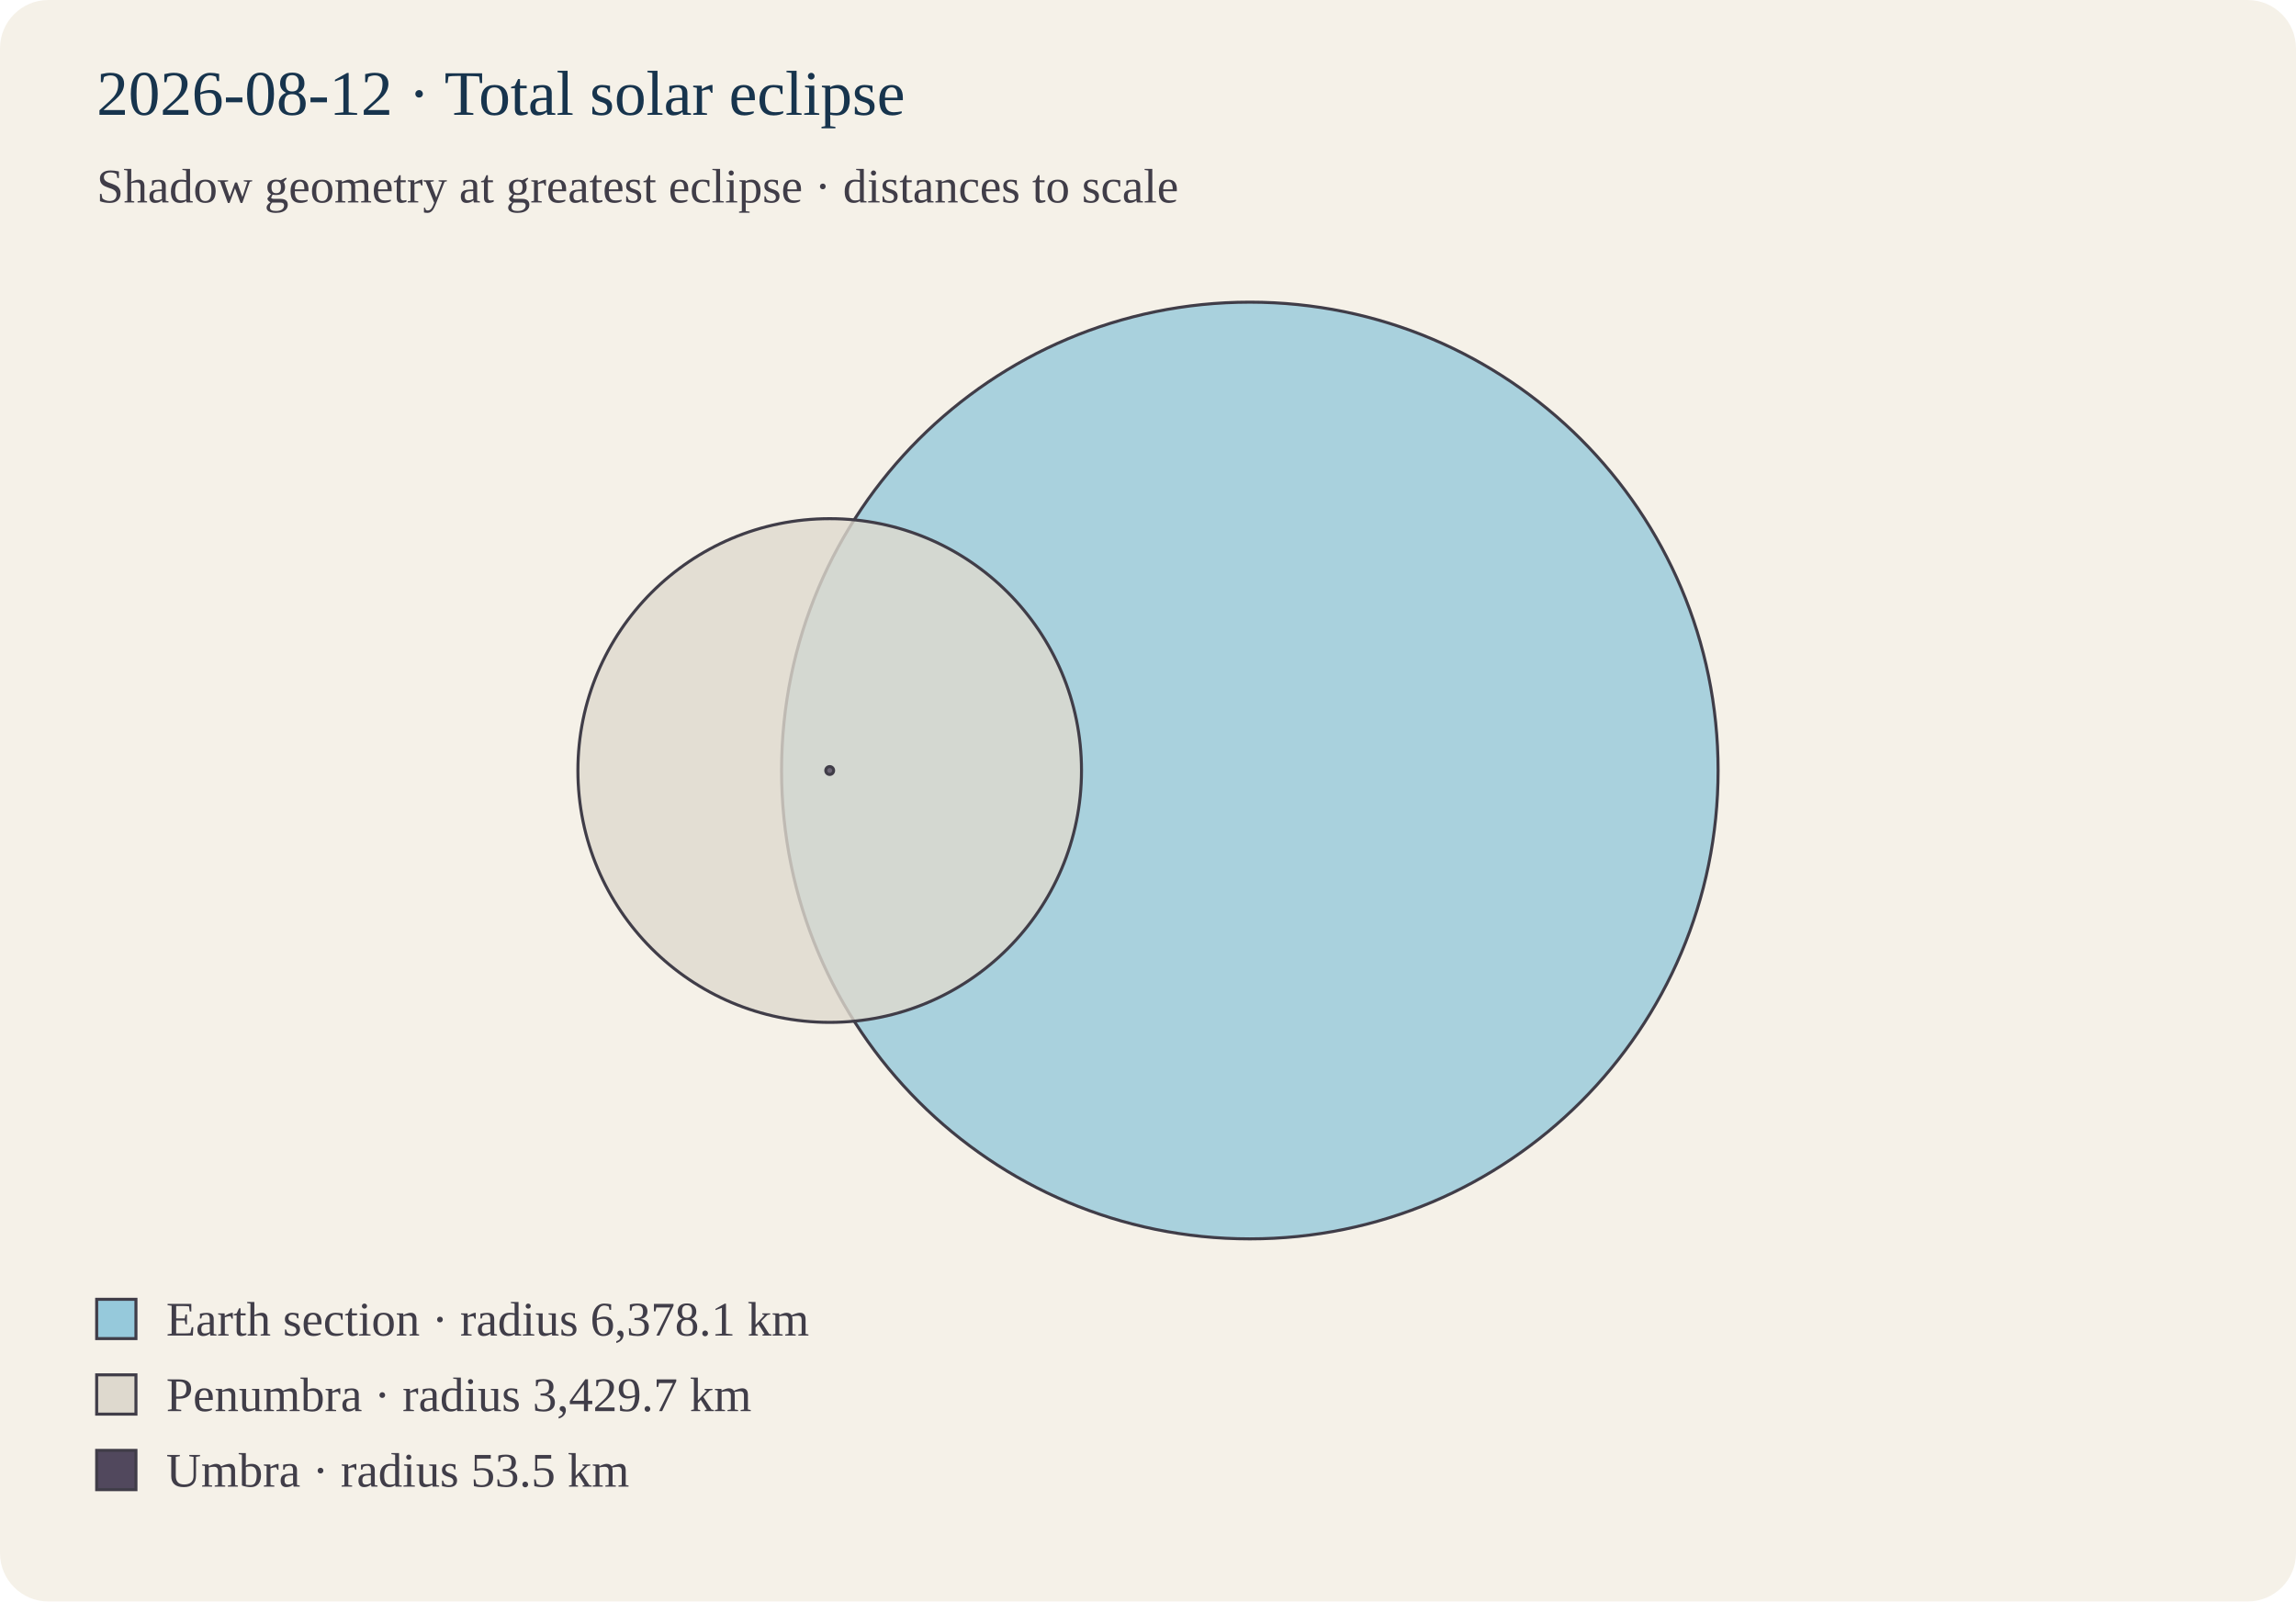
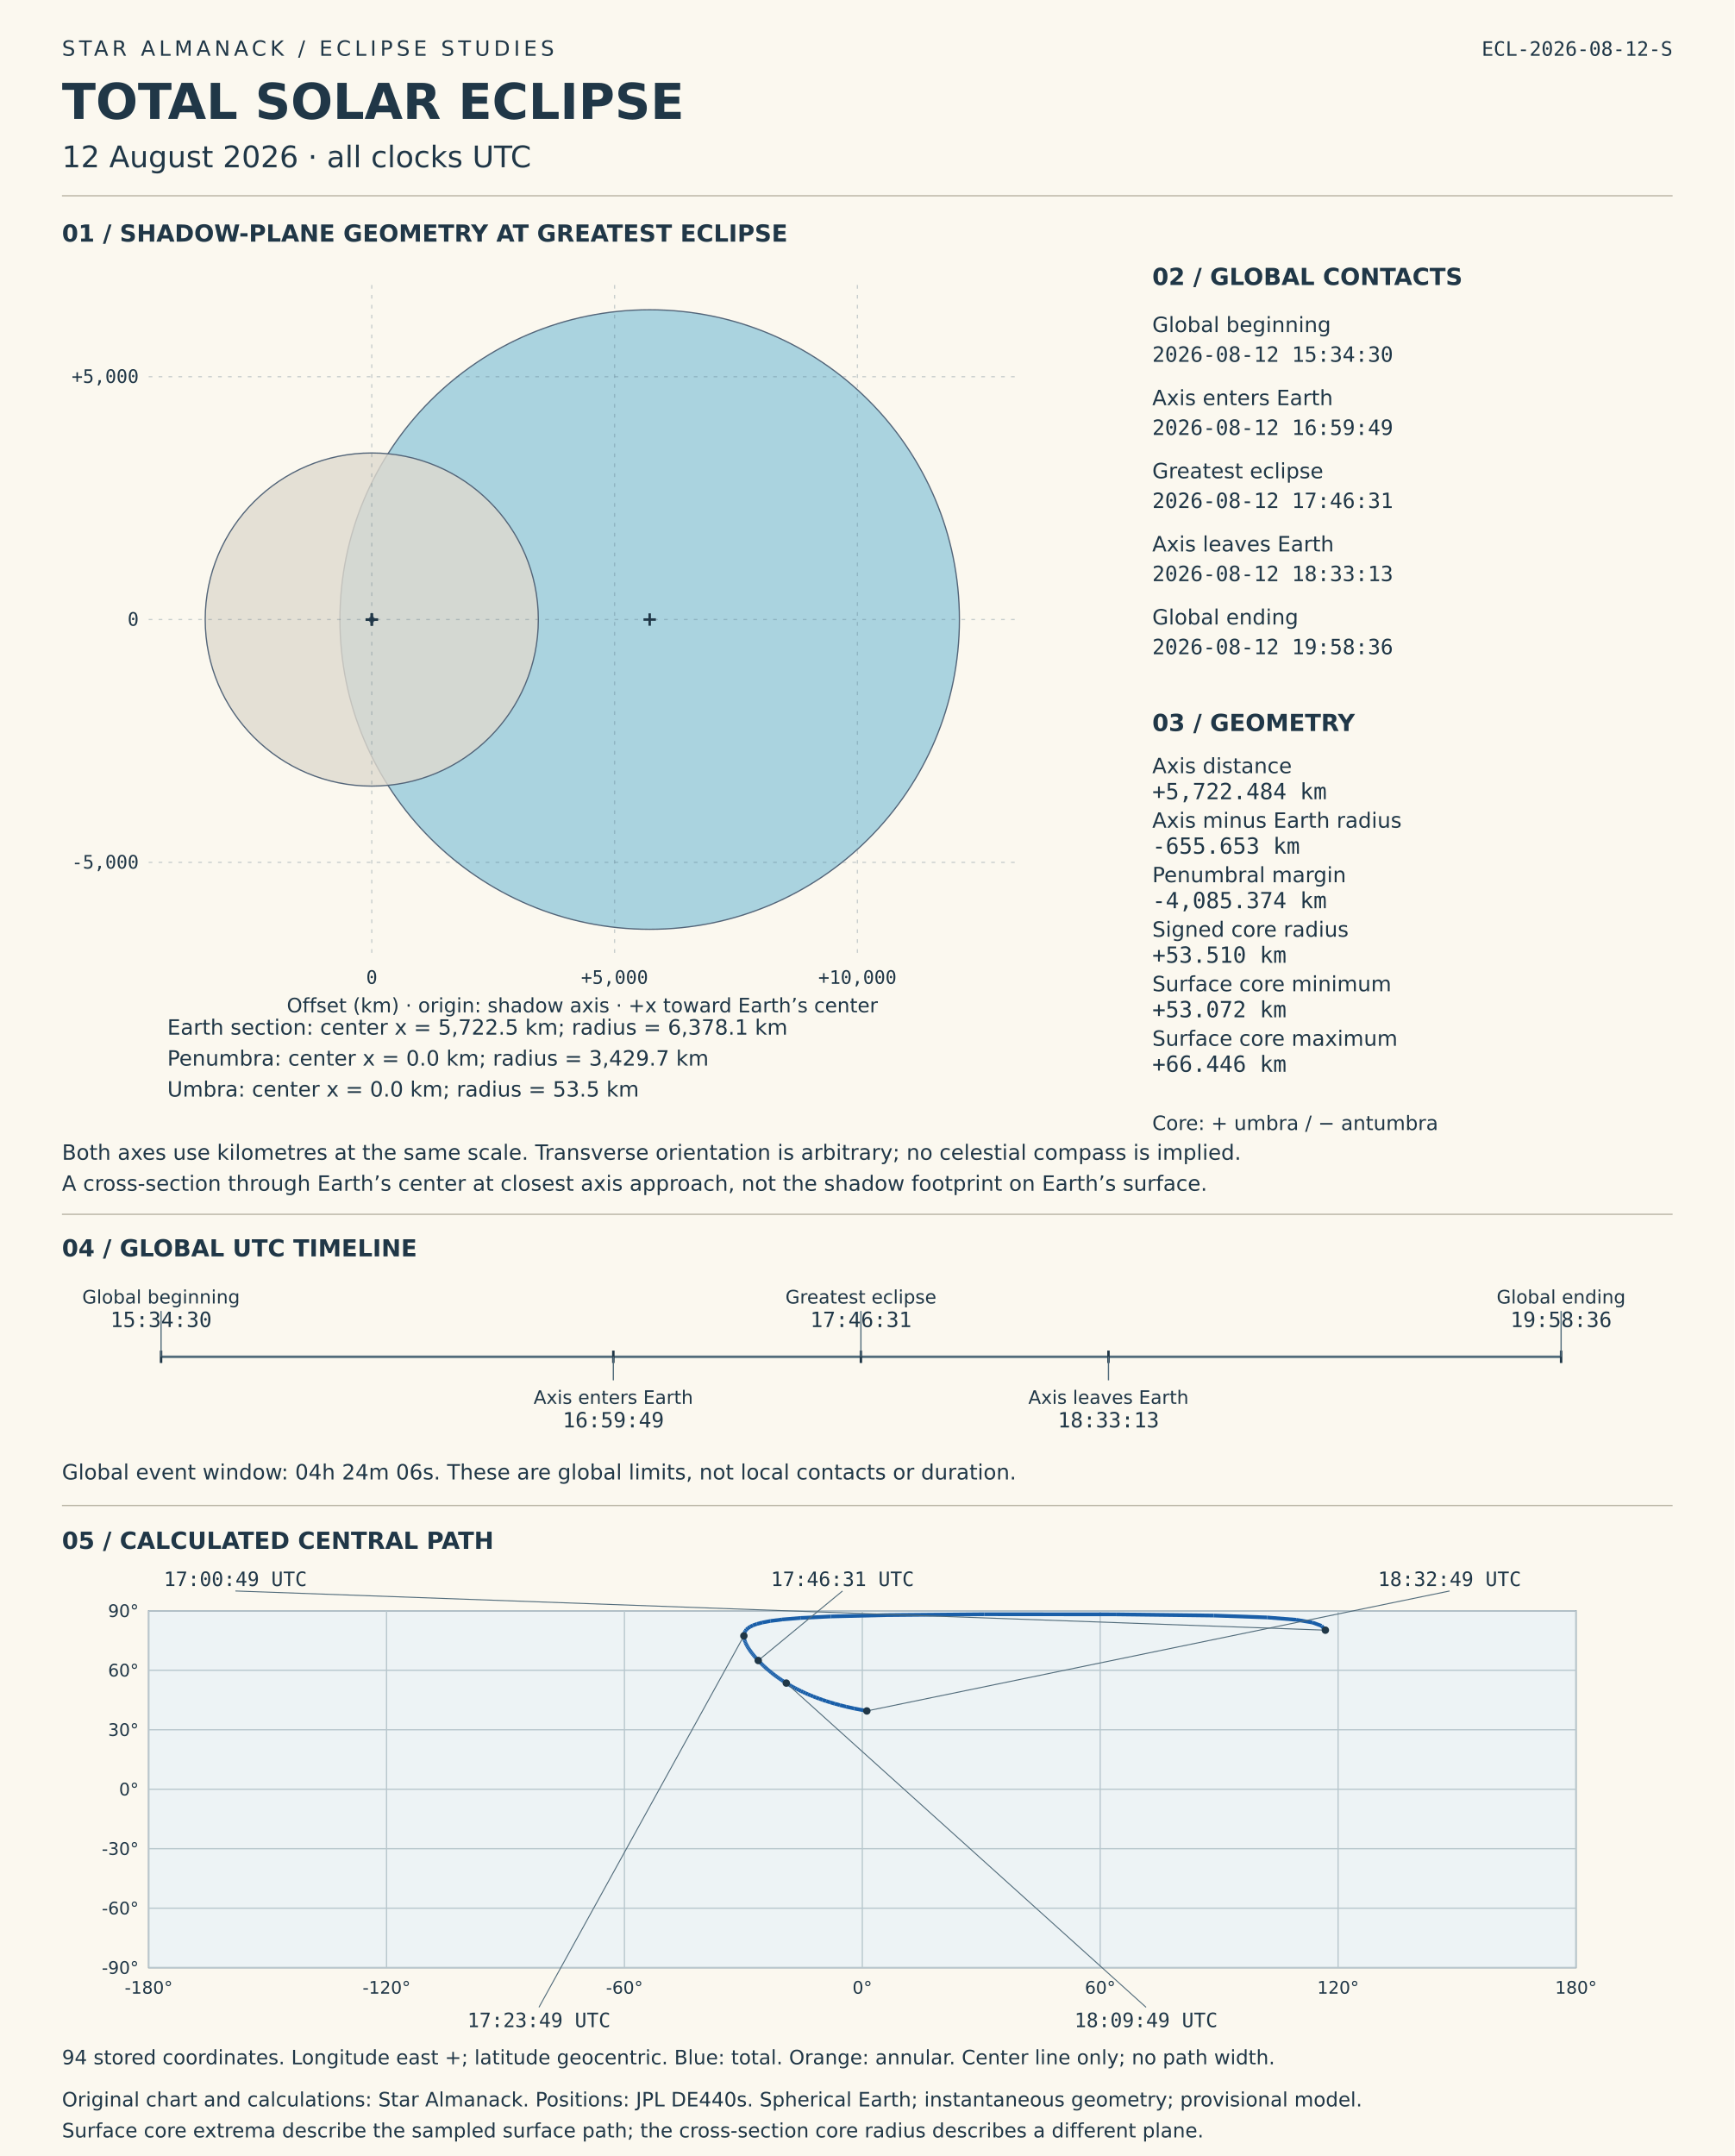
- <svg xmlns="http://www.w3.org/2000/svg" viewBox="0 0 760 530" role="img" aria-labelledby="art-title art-desc">
-   <rect width="760" height="530" rx="16" fill="#f5f1e8" />
-   <text x="32" y="38" font-size="21" fill="#17344d">2026-08-12 · Total solar eclipse</text>
-   <text x="32" y="67" font-size="16" fill="#403d48">Shadow geometry at greatest eclipse · distances to scale</text>
-   <circle data-label="Earth section" cx="413.707" cy="255" r="155" fill="#96c9db" fill-opacity="0.8" stroke="#403d48" />
-   <circle data-label="Penumbra" cx="274.641" cy="255" r="83.348" fill="#ded9ce" fill-opacity="0.8" stroke="#403d48" />
-   <circle data-label="Umbra" cx="274.641" cy="255" r="1.3" fill="#51485d" fill-opacity="0.8" stroke="#403d48" />
-   <rect x="32" y="430" width="13" height="13" fill="#96c9db" stroke="#403d48" />
-   <text x="55" y="442" font-size="16" fill="#403d48">Earth section · radius 6,378.1 km</text>
-   <rect x="32" y="455" width="13" height="13" fill="#ded9ce" stroke="#403d48" />
-   <text x="55" y="467" font-size="16" fill="#403d48">Penumbra · radius 3,429.7 km</text>
-   <rect x="32" y="480" width="13" height="13" fill="#51485d" stroke="#403d48" />
-   <text x="55" y="492" font-size="16" fill="#403d48">Umbra · radius 53.5 km</text>
+ <svg xmlns="http://www.w3.org/2000/svg" viewBox="0 0 1400 1740" role="img" aria-labelledby="solar-title solar-desc">
+   <rect width="1400" height="1740" fill="#fbf8ef" />
+   <style>text{font-family:DejaVu Sans,sans-serif;fill:#203747}.mono{font-family:DejaVu Sans Mono,monospace;font-variant-numeric:tabular-nums}</style>
+   <text x="50" y="45" font-size="17" letter-spacing="3">STAR ALMANACK  /  ECLIPSE STUDIES</text>
+   <text x="50" y="96" font-size="40" font-weight="bold">TOTAL SOLAR ECLIPSE</text>
+   <text x="50" y="135" font-size="24">12 August 2026  ·  all clocks UTC</text>
+   <text x="1350" y="45" font-size="16" text-anchor="end" class="mono">ECL-2026-08-12-S</text>
+   <line x1="50" y1="158" x2="1350" y2="158" stroke="#b8b3a4" />
+   <text x="50" y="195" font-size="19" font-weight="bold">01  /  SHADOW-PLANE GEOMETRY AT GREATEST ECLIPSE</text>
+   <circle data-label="Earth section" cx="524.367" cy="500.0" r="250" fill="#96c9db" fill-opacity=".8" stroke="#536579" />
+   <circle data-label="Penumbra" cx="300.066" cy="500.0" r="134.433" fill="#ded9ce" fill-opacity=".8" stroke="#536579" />
+   <circle data-label="Umbra" cx="300.066" cy="500.0" r="2.097" fill="#51485d" fill-opacity=".8" stroke="#536579" />
+   <g id="shadow-coordinate-grid">
+     <line x1="300.066" y1="230" x2="300.066" y2="770" stroke="#526c7b" stroke-opacity=".3" stroke-dasharray="3 5" />
+     <text x="300.066" y="794" font-size="15" text-anchor="middle" class="mono">0</text>
+     <line x1="496.048" y1="230" x2="496.048" y2="770" stroke="#526c7b" stroke-opacity=".3" stroke-dasharray="3 5" />
+     <text x="496.048" y="794" font-size="15" text-anchor="middle" class="mono">+5,000</text>
+     <line x1="692.03" y1="230" x2="692.03" y2="770" stroke="#526c7b" stroke-opacity=".3" stroke-dasharray="3 5" />
+     <text x="692.03" y="794" font-size="15" text-anchor="middle" class="mono">+10,000</text>
+     <line x1="120" y1="695.982" x2="820" y2="695.982" stroke="#526c7b" stroke-opacity=".3" stroke-dasharray="3 5" />
+     <text x="112" y="700.982" font-size="15" text-anchor="end" class="mono">-5,000</text>
+     <line x1="120" y1="500.0" x2="820" y2="500.0" stroke="#526c7b" stroke-opacity=".3" stroke-dasharray="3 5" />
+     <text x="112" y="505.0" font-size="15" text-anchor="end" class="mono">0</text>
+     <line x1="120" y1="304.018" x2="820" y2="304.018" stroke="#526c7b" stroke-opacity=".3" stroke-dasharray="3 5" />
+     <text x="112" y="309.018" font-size="15" text-anchor="end" class="mono">+5,000</text>
+   </g>
+   <line x1="519.367" y1="500.0" x2="529.367" y2="500.0" stroke="#203747" stroke-width="2" />
+   <line x1="524.367" y1="495.0" x2="524.367" y2="505.0" stroke="#203747" stroke-width="2" />
+   <text x="135" y="835" font-size="17">Earth section: center x = 5,722.5 km; radius = 6,378.1 km</text>
+   <line x1="295.066" y1="500.0" x2="305.066" y2="500.0" stroke="#203747" stroke-width="2" />
+   <line x1="300.066" y1="495.0" x2="300.066" y2="505.0" stroke="#203747" stroke-width="2" />
+   <text x="135" y="860" font-size="17">Penumbra: center x = 0.0 km; radius = 3,429.7 km</text>
+   <line x1="295.066" y1="500.0" x2="305.066" y2="500.0" stroke="#203747" stroke-width="2" />
+   <line x1="300.066" y1="495.0" x2="300.066" y2="505.0" stroke="#203747" stroke-width="2" />
+   <text x="135" y="885" font-size="17">Umbra: center x = 0.0 km; radius = 53.5 km</text>
+   <text x="470" y="817" font-size="16" text-anchor="middle">Offset (km) · origin: shadow axis · +x toward Earth’s center</text>
+   <text x="50" y="936" font-size="17">Both axes use kilometres at the same scale. Transverse orientation is arbitrary; no celestial compass is implied.</text>
+   <text x="50" y="961" font-size="17">A cross-section through Earth’s center at closest axis approach, not the shadow footprint on Earth’s surface.</text>
+   <text x="930" y="230" font-size="19" font-weight="bold">02  /  GLOBAL CONTACTS</text>
+   <text x="930" y="268" font-size="17">Global beginning</text>
+   <text x="930" y="292" font-size="17" class="mono">2026-08-12  15:34:30</text>
+   <text x="930" y="327" font-size="17">Axis enters Earth</text>
+   <text x="930" y="351" font-size="17" class="mono">2026-08-12  16:59:49</text>
+   <text x="930" y="386" font-size="17">Greatest eclipse</text>
+   <text x="930" y="410" font-size="17" class="mono">2026-08-12  17:46:31</text>
+   <text x="930" y="445" font-size="17">Axis leaves Earth</text>
+   <text x="930" y="469" font-size="17" class="mono">2026-08-12  18:33:13</text>
+   <text x="930" y="504" font-size="17">Global ending</text>
+   <text x="930" y="528" font-size="17" class="mono">2026-08-12  19:58:36</text>
+   <text x="930" y="590" font-size="19" font-weight="bold">03  /  GEOMETRY</text>
+   <text x="930" y="624" font-size="17">Axis distance</text>
+   <text x="930" y="645" font-size="18" class="mono">+5,722.484 km</text>
+   <text x="930" y="668" font-size="17">Axis minus Earth radius</text>
+   <text x="930" y="689" font-size="18" class="mono">-655.653 km</text>
+   <text x="930" y="712" font-size="17">Penumbral margin</text>
+   <text x="930" y="733" font-size="18" class="mono">-4,085.374 km</text>
+   <text x="930" y="756" font-size="17">Signed core radius</text>
+   <text x="930" y="777" font-size="18" class="mono">+53.510 km</text>
+   <text x="930" y="800" font-size="17">Surface core minimum</text>
+   <text x="930" y="821" font-size="18" class="mono">+53.072 km</text>
+   <text x="930" y="844" font-size="17">Surface core maximum</text>
+   <text x="930" y="865" font-size="18" class="mono">+66.446 km</text>
+   <text x="930" y="912" font-size="16">Core: + umbra / − antumbra</text>
+   <line x1="50" y1="980" x2="1350" y2="980" stroke="#b8b3a4" />
+   <text x="50" y="1014" font-size="19" font-weight="bold">04  /  GLOBAL UTC TIMELINE</text>
+   <line x1="130" y1="1095" x2="1260" y2="1095" stroke="#526c7b" stroke-width="2" />
+   <line x1="130.0" y1="1090" x2="130.0" y2="1100" stroke="#203747" stroke-width="2" />
+   <line x1="130.0" y1="1095" x2="130.0" y2="1058" stroke="#526c7b" />
+   <text x="130.0" y="1052" font-size="15" text-anchor="middle">Global beginning</text>
+   <text x="130.0" y="1071" font-size="17" text-anchor="middle" class="mono">15:34:30</text>
+   <line x1="495.043" y1="1090" x2="495.043" y2="1100" stroke="#203747" stroke-width="2" />
+   <line x1="495.043" y1="1095" x2="495.043" y2="1114" stroke="#526c7b" />
+   <text x="495.043" y="1133" font-size="15" text-anchor="middle">Axis enters Earth</text>
+   <text x="495.043" y="1152" font-size="17" text-anchor="middle" class="mono">16:59:49</text>
+   <line x1="694.857" y1="1090" x2="694.857" y2="1100" stroke="#203747" stroke-width="2" />
+   <line x1="694.857" y1="1095" x2="694.857" y2="1058" stroke="#526c7b" />
+   <text x="694.857" y="1052" font-size="15" text-anchor="middle">Greatest eclipse</text>
+   <text x="694.857" y="1071" font-size="17" text-anchor="middle" class="mono">17:46:31</text>
+   <line x1="894.672" y1="1090" x2="894.672" y2="1100" stroke="#203747" stroke-width="2" />
+   <line x1="894.672" y1="1095" x2="894.672" y2="1114" stroke="#526c7b" />
+   <text x="894.672" y="1133" font-size="15" text-anchor="middle">Axis leaves Earth</text>
+   <text x="894.672" y="1152" font-size="17" text-anchor="middle" class="mono">18:33:13</text>
+   <line x1="1260.0" y1="1090" x2="1260.0" y2="1100" stroke="#203747" stroke-width="2" />
+   <line x1="1260.0" y1="1095" x2="1260.0" y2="1058" stroke="#526c7b" />
+   <text x="1260.0" y="1052" font-size="15" text-anchor="middle">Global ending</text>
+   <text x="1260.0" y="1071" font-size="17" text-anchor="middle" class="mono">19:58:36</text>
+   <text x="50" y="1194" font-size="17">Global event window: 04h 24m 06s. These are global limits, not local contacts or duration.</text>
+   <line x1="50" y1="1215" x2="1350" y2="1215" stroke="#b8b3a4" />
+   <text x="50" y="1250" font-size="19" font-weight="bold">05  /  CALCULATED CENTRAL PATH</text>
+   <g id="timed-central-path">
+     <rect x="120" y="1300" width="1152" height="288" fill="#edf3f5" stroke="#708090" />
+     <line x1="120.0" y1="1300" x2="120.0" y2="1588" stroke="#b8c7cd" />
+     <text x="120.0" y="1609" font-size="14" text-anchor="middle">-180°</text>
+     <line x1="312.0" y1="1300" x2="312.0" y2="1588" stroke="#b8c7cd" />
+     <text x="312.0" y="1609" font-size="14" text-anchor="middle">-120°</text>
+     <line x1="504.0" y1="1300" x2="504.0" y2="1588" stroke="#b8c7cd" />
+     <text x="504.0" y="1609" font-size="14" text-anchor="middle">-60°</text>
+     <line x1="696.0" y1="1300" x2="696.0" y2="1588" stroke="#b8c7cd" />
+     <text x="696.0" y="1609" font-size="14" text-anchor="middle">0°</text>
+     <line x1="888.0" y1="1300" x2="888.0" y2="1588" stroke="#b8c7cd" />
+     <text x="888.0" y="1609" font-size="14" text-anchor="middle">60°</text>
+     <line x1="1080.0" y1="1300" x2="1080.0" y2="1588" stroke="#b8c7cd" />
+     <text x="1080.0" y="1609" font-size="14" text-anchor="middle">120°</text>
+     <line x1="1272.0" y1="1300" x2="1272.0" y2="1588" stroke="#b8c7cd" />
+     <text x="1272.0" y="1609" font-size="14" text-anchor="middle">180°</text>
+     <line x1="120" y1="1588.0" x2="1272" y2="1588.0" stroke="#b8c7cd" />
+     <text x="112" y="1593.0" font-size="14" text-anchor="end">-90°</text>
+     <line x1="120" y1="1540.0" x2="1272" y2="1540.0" stroke="#b8c7cd" />
+     <text x="112" y="1545.0" font-size="14" text-anchor="end">-60°</text>
+     <line x1="120" y1="1492.0" x2="1272" y2="1492.0" stroke="#b8c7cd" />
+     <text x="112" y="1497.0" font-size="14" text-anchor="end">-30°</text>
+     <line x1="120" y1="1444.0" x2="1272" y2="1444.0" stroke="#b8c7cd" />
+     <text x="112" y="1449.0" font-size="14" text-anchor="end">0°</text>
+     <line x1="120" y1="1396.0" x2="1272" y2="1396.0" stroke="#b8c7cd" />
+     <text x="112" y="1401.0" font-size="14" text-anchor="end">30°</text>
+     <line x1="120" y1="1348.0" x2="1272" y2="1348.0" stroke="#b8c7cd" />
+     <text x="112" y="1353.0" font-size="14" text-anchor="end">60°</text>
+     <line x1="120" y1="1300.0" x2="1272" y2="1300.0" stroke="#b8c7cd" />
+     <text x="112" y="1305.0" font-size="14" text-anchor="end">90°</text>
+     <line x1="1069.718" y1="1315.631" x2="1066.623" y2="1312.131" stroke="#195ea8" stroke-width="3" />
+     <line x1="1066.623" y1="1312.131" x2="1059.31" y2="1309.456" stroke="#195ea8" stroke-width="3" />
+     <line x1="1059.31" y1="1309.456" x2="1046.108" y2="1307.235" stroke="#195ea8" stroke-width="3" />
+     <line x1="1046.108" y1="1307.235" x2="1022.724" y2="1305.356" stroke="#195ea8" stroke-width="3" />
+     <line x1="1022.724" y1="1305.356" x2="979.584" y2="1303.836" stroke="#195ea8" stroke-width="3" />
+     <line x1="979.584" y1="1303.836" x2="900.687" y2="1302.862" stroke="#195ea8" stroke-width="3" />
+     <line x1="900.687" y1="1302.862" x2="794.623" y2="1302.77" stroke="#195ea8" stroke-width="3" />
+     <line x1="794.623" y1="1302.77" x2="714.79" y2="1303.484" stroke="#195ea8" stroke-width="3" />
+     <line x1="714.79" y1="1303.484" x2="670.606" y2="1304.568" stroke="#195ea8" stroke-width="3" />
+     <line x1="670.606" y1="1304.568" x2="646.021" y2="1305.769" stroke="#195ea8" stroke-width="3" />
+     <line x1="646.021" y1="1305.769" x2="631.254" y2="1306.998" stroke="#195ea8" stroke-width="3" />
+     <line x1="631.254" y1="1306.998" x2="621.769" y2="1308.22" stroke="#195ea8" stroke-width="3" />
+     <line x1="621.769" y1="1308.22" x2="615.368" y2="1309.425" stroke="#195ea8" stroke-width="3" />
+     <line x1="615.368" y1="1309.425" x2="610.898" y2="1310.606" stroke="#195ea8" stroke-width="3" />
+     <line x1="610.898" y1="1310.606" x2="607.705" y2="1311.762" stroke="#195ea8" stroke-width="3" />
+     <line x1="607.705" y1="1311.762" x2="605.395" y2="1312.895" stroke="#195ea8" stroke-width="3" />
+     <line x1="605.395" y1="1312.895" x2="603.716" y2="1314.005" stroke="#195ea8" stroke-width="3" />
+     <line x1="603.716" y1="1314.005" x2="602.503" y2="1315.093" stroke="#195ea8" stroke-width="3" />
+     <line x1="602.503" y1="1315.093" x2="601.642" y2="1316.16" stroke="#195ea8" stroke-width="3" />
+     <line x1="601.642" y1="1316.16" x2="601.052" y2="1317.208" stroke="#195ea8" stroke-width="3" />
+     <line x1="601.052" y1="1317.208" x2="600.676" y2="1318.237" stroke="#195ea8" stroke-width="3" />
+     <line x1="600.676" y1="1318.237" x2="600.469" y2="1319.25" stroke="#195ea8" stroke-width="3" />
+     <line x1="600.469" y1="1319.25" x2="600.399" y2="1320.247" stroke="#195ea8" stroke-width="3" />
+     <line x1="600.399" y1="1320.247" x2="600.441" y2="1321.228" stroke="#195ea8" stroke-width="3" />
+     <line x1="600.441" y1="1321.228" x2="600.576" y2="1322.195" stroke="#195ea8" stroke-width="3" />
+     <line x1="600.576" y1="1322.195" x2="600.789" y2="1323.15" stroke="#195ea8" stroke-width="3" />
+     <line x1="600.789" y1="1323.15" x2="601.067" y2="1324.091" stroke="#195ea8" stroke-width="3" />
+     <line x1="601.067" y1="1324.091" x2="601.401" y2="1325.021" stroke="#195ea8" stroke-width="3" />
+     <line x1="601.401" y1="1325.021" x2="601.782" y2="1325.94" stroke="#195ea8" stroke-width="3" />
+     <line x1="601.782" y1="1325.94" x2="602.206" y2="1326.849" stroke="#195ea8" stroke-width="3" />
+     <line x1="602.206" y1="1326.849" x2="602.665" y2="1327.747" stroke="#195ea8" stroke-width="3" />
+     <line x1="602.665" y1="1327.747" x2="603.157" y2="1328.637" stroke="#195ea8" stroke-width="3" />
+     <line x1="603.157" y1="1328.637" x2="603.678" y2="1329.517" stroke="#195ea8" stroke-width="3" />
+     <line x1="603.678" y1="1329.517" x2="604.224" y2="1330.39" stroke="#195ea8" stroke-width="3" />
+     <line x1="604.224" y1="1330.39" x2="604.793" y2="1331.254" stroke="#195ea8" stroke-width="3" />
+     <line x1="604.793" y1="1331.254" x2="605.384" y2="1332.111" stroke="#195ea8" stroke-width="3" />
+     <line x1="605.384" y1="1332.111" x2="605.995" y2="1332.961" stroke="#195ea8" stroke-width="3" />
+     <line x1="605.995" y1="1332.961" x2="606.624" y2="1333.805" stroke="#195ea8" stroke-width="3" />
+     <line x1="606.624" y1="1333.805" x2="607.27" y2="1334.642" stroke="#195ea8" stroke-width="3" />
+     <line x1="607.27" y1="1334.642" x2="607.933" y2="1335.474" stroke="#195ea8" stroke-width="3" />
+     <line x1="607.933" y1="1335.474" x2="608.612" y2="1336.3" stroke="#195ea8" stroke-width="3" />
+     <line x1="608.612" y1="1336.3" x2="609.306" y2="1337.121" stroke="#195ea8" stroke-width="3" />
+     <line x1="609.306" y1="1337.121" x2="610.015" y2="1337.937" stroke="#195ea8" stroke-width="3" />
+     <line x1="610.015" y1="1337.937" x2="610.738" y2="1338.748" stroke="#195ea8" stroke-width="3" />
+     <line x1="610.738" y1="1338.748" x2="611.476" y2="1339.555" stroke="#195ea8" stroke-width="3" />
+     <line x1="611.476" y1="1339.555" x2="612.001" y2="1340.118" stroke="#195ea8" stroke-width="3" />
+     <line x1="612.001" y1="1340.118" x2="612.229" y2="1340.358" stroke="#195ea8" stroke-width="3" />
+     <line x1="612.229" y1="1340.358" x2="612.996" y2="1341.158" stroke="#195ea8" stroke-width="3" />
+     <line x1="612.996" y1="1341.158" x2="613.778" y2="1341.954" stroke="#195ea8" stroke-width="3" />
+     <line x1="613.778" y1="1341.954" x2="614.574" y2="1342.747" stroke="#195ea8" stroke-width="3" />
+     <line x1="614.574" y1="1342.747" x2="615.386" y2="1343.536" stroke="#195ea8" stroke-width="3" />
+     <line x1="615.386" y1="1343.536" x2="616.214" y2="1344.324" stroke="#195ea8" stroke-width="3" />
+     <line x1="616.214" y1="1344.324" x2="617.057" y2="1345.108" stroke="#195ea8" stroke-width="3" />
+     <line x1="617.057" y1="1345.108" x2="617.917" y2="1345.891" stroke="#195ea8" stroke-width="3" />
+     <line x1="617.917" y1="1345.891" x2="618.794" y2="1346.672" stroke="#195ea8" stroke-width="3" />
+     <line x1="618.794" y1="1346.672" x2="619.688" y2="1347.451" stroke="#195ea8" stroke-width="3" />
+     <line x1="619.688" y1="1347.451" x2="620.601" y2="1348.228" stroke="#195ea8" stroke-width="3" />
+     <line x1="620.601" y1="1348.228" x2="621.533" y2="1349.005" stroke="#195ea8" stroke-width="3" />
+     <line x1="621.533" y1="1349.005" x2="622.486" y2="1349.78" stroke="#195ea8" stroke-width="3" />
+     <line x1="622.486" y1="1349.78" x2="623.459" y2="1350.555" stroke="#195ea8" stroke-width="3" />
+     <line x1="623.459" y1="1350.555" x2="624.454" y2="1351.33" stroke="#195ea8" stroke-width="3" />
+     <line x1="624.454" y1="1351.33" x2="625.473" y2="1352.104" stroke="#195ea8" stroke-width="3" />
+     <line x1="625.473" y1="1352.104" x2="626.516" y2="1352.879" stroke="#195ea8" stroke-width="3" />
+     <line x1="626.516" y1="1352.879" x2="627.585" y2="1353.654" stroke="#195ea8" stroke-width="3" />
+     <line x1="627.585" y1="1353.654" x2="628.681" y2="1354.43" stroke="#195ea8" stroke-width="3" />
+     <line x1="628.681" y1="1354.43" x2="629.806" y2="1355.207" stroke="#195ea8" stroke-width="3" />
+     <line x1="629.806" y1="1355.207" x2="630.962" y2="1355.986" stroke="#195ea8" stroke-width="3" />
+     <line x1="630.962" y1="1355.986" x2="632.15" y2="1356.766" stroke="#195ea8" stroke-width="3" />
+     <line x1="632.15" y1="1356.766" x2="633.374" y2="1357.549" stroke="#195ea8" stroke-width="3" />
+     <line x1="633.374" y1="1357.549" x2="634.634" y2="1358.334" stroke="#195ea8" stroke-width="3" />
+     <line x1="634.634" y1="1358.334" x2="635.935" y2="1359.123" stroke="#195ea8" stroke-width="3" />
+     <line x1="635.935" y1="1359.123" x2="637.279" y2="1359.915" stroke="#195ea8" stroke-width="3" />
+     <line x1="637.279" y1="1359.915" x2="638.669" y2="1360.711" stroke="#195ea8" stroke-width="3" />
+     <line x1="638.669" y1="1360.711" x2="640.109" y2="1361.512" stroke="#195ea8" stroke-width="3" />
+     <line x1="640.109" y1="1361.512" x2="641.603" y2="1362.319" stroke="#195ea8" stroke-width="3" />
+     <line x1="641.603" y1="1362.319" x2="643.157" y2="1363.132" stroke="#195ea8" stroke-width="3" />
+     <line x1="643.157" y1="1363.132" x2="644.775" y2="1363.951" stroke="#195ea8" stroke-width="3" />
+     <line x1="644.775" y1="1363.951" x2="646.464" y2="1364.779" stroke="#195ea8" stroke-width="3" />
+     <line x1="646.464" y1="1364.779" x2="648.232" y2="1365.615" stroke="#195ea8" stroke-width="3" />
+     <line x1="648.232" y1="1365.615" x2="650.088" y2="1366.462" stroke="#195ea8" stroke-width="3" />
+     <line x1="650.088" y1="1366.462" x2="652.041" y2="1367.321" stroke="#195ea8" stroke-width="3" />
+     <line x1="652.041" y1="1367.321" x2="654.105" y2="1368.193" stroke="#195ea8" stroke-width="3" />
+     <line x1="654.105" y1="1368.193" x2="656.295" y2="1369.082" stroke="#195ea8" stroke-width="3" />
+     <line x1="656.295" y1="1369.082" x2="658.63" y2="1369.988" stroke="#195ea8" stroke-width="3" />
+     <line x1="658.63" y1="1369.988" x2="661.135" y2="1370.917" stroke="#195ea8" stroke-width="3" />
+     <line x1="661.135" y1="1370.917" x2="663.843" y2="1371.872" stroke="#195ea8" stroke-width="3" />
+     <line x1="663.843" y1="1371.872" x2="666.797" y2="1372.86" stroke="#195ea8" stroke-width="3" />
+     <line x1="666.797" y1="1372.86" x2="670.059" y2="1373.889" stroke="#195ea8" stroke-width="3" />
+     <line x1="670.059" y1="1373.889" x2="673.721" y2="1374.971" stroke="#195ea8" stroke-width="3" />
+     <line x1="673.721" y1="1374.971" x2="677.933" y2="1376.127" stroke="#195ea8" stroke-width="3" />
+     <line x1="677.933" y1="1376.127" x2="682.965" y2="1377.395" stroke="#195ea8" stroke-width="3" />
+     <line x1="682.965" y1="1377.395" x2="689.432" y2="1378.856" stroke="#195ea8" stroke-width="3" />
+     <line x1="689.432" y1="1378.856" x2="699.642" y2="1380.824" stroke="#195ea8" stroke-width="3" />
+     <line x1="1069.718" y1="1315.631" x2="190" y2="1284" stroke="#526c7b" stroke-width=".8" />
+     <circle data-utc="2026-08-12T17:00:49Z" cx="1069.718" cy="1315.631" r="3" fill="#203747" />
+     <text x="190" y="1280" font-size="16" text-anchor="middle" class="mono">17:00:49 UTC</text>
+     <line x1="600.399" y1="1320.247" x2="435" y2="1620" stroke="#526c7b" stroke-width=".8" />
+     <circle data-utc="2026-08-12T17:23:49Z" cx="600.399" cy="1320.247" r="3" fill="#203747" />
+     <text x="435" y="1636" font-size="16" text-anchor="middle" class="mono">17:23:49 UTC</text>
+     <line x1="612.001" y1="1340.118" x2="680" y2="1284" stroke="#526c7b" stroke-width=".8" />
+     <circle data-utc="2026-08-12T17:46:31Z" cx="612.001" cy="1340.118" r="3" fill="#203747" />
+     <text x="680" y="1280" font-size="16" text-anchor="middle" class="mono">17:46:31 UTC</text>
+     <line x1="634.634" y1="1358.334" x2="925" y2="1620" stroke="#526c7b" stroke-width=".8" />
+     <circle data-utc="2026-08-12T18:09:49Z" cx="634.634" cy="1358.334" r="3" fill="#203747" />
+     <text x="925" y="1636" font-size="16" text-anchor="middle" class="mono">18:09:49 UTC</text>
+     <line x1="699.642" y1="1380.824" x2="1170" y2="1284" stroke="#526c7b" stroke-width=".8" />
+     <circle data-utc="2026-08-12T18:32:49Z" cx="699.642" cy="1380.824" r="3" fill="#203747" />
+     <text x="1170" y="1280" font-size="16" text-anchor="middle" class="mono">18:32:49 UTC</text>
+   </g>
+   <text x="50" y="1666" font-size="16">94 stored coordinates. Longitude east +; latitude geocentric. Blue: total. Orange: annular. Center line only; no path width.</text>
+   <text x="50" y="1700" font-size="16">Original chart and calculations: Star Almanack. Positions: JPL DE440s. Spherical Earth; instantaneous geometry; provisional model.</text>
+   <text x="50" y="1725" font-size="16">Surface core extrema describe the sampled surface path; the cross-section core radius describes a different plane.</text>
</svg>
